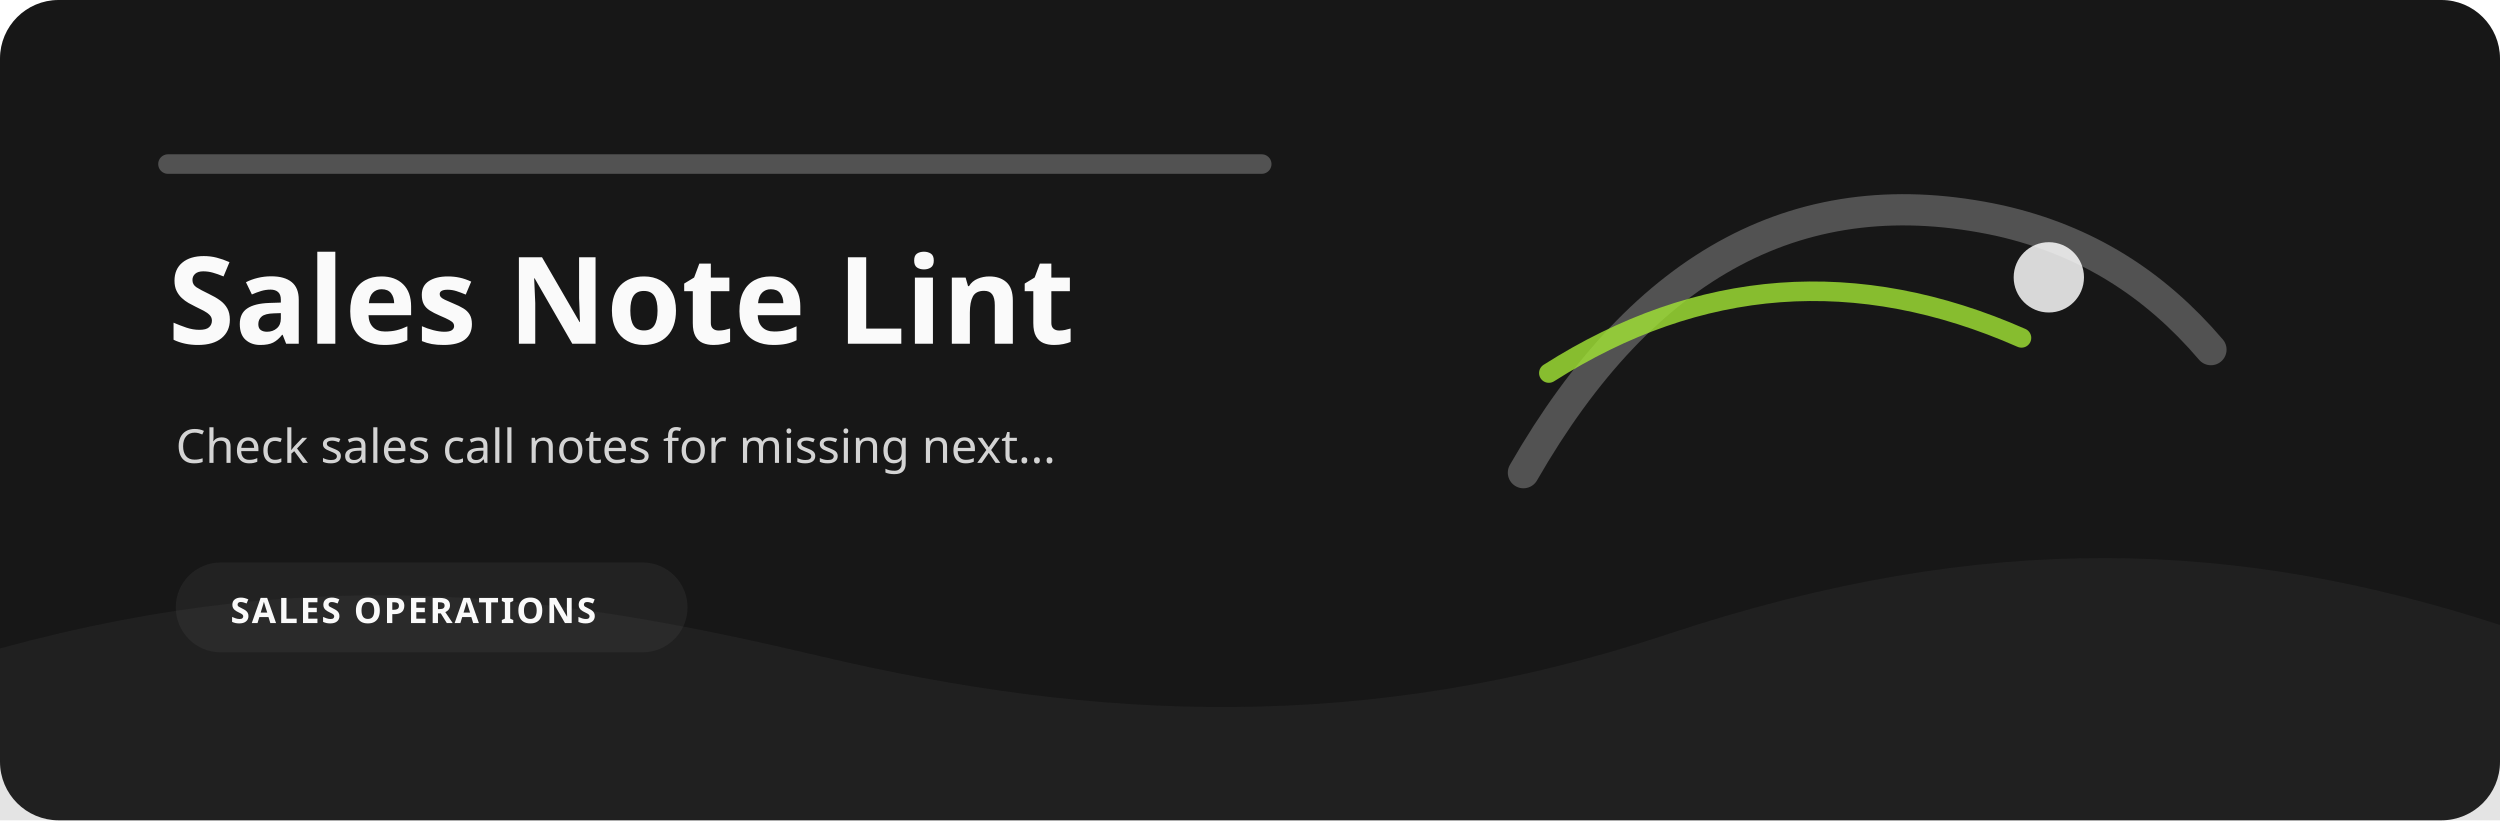
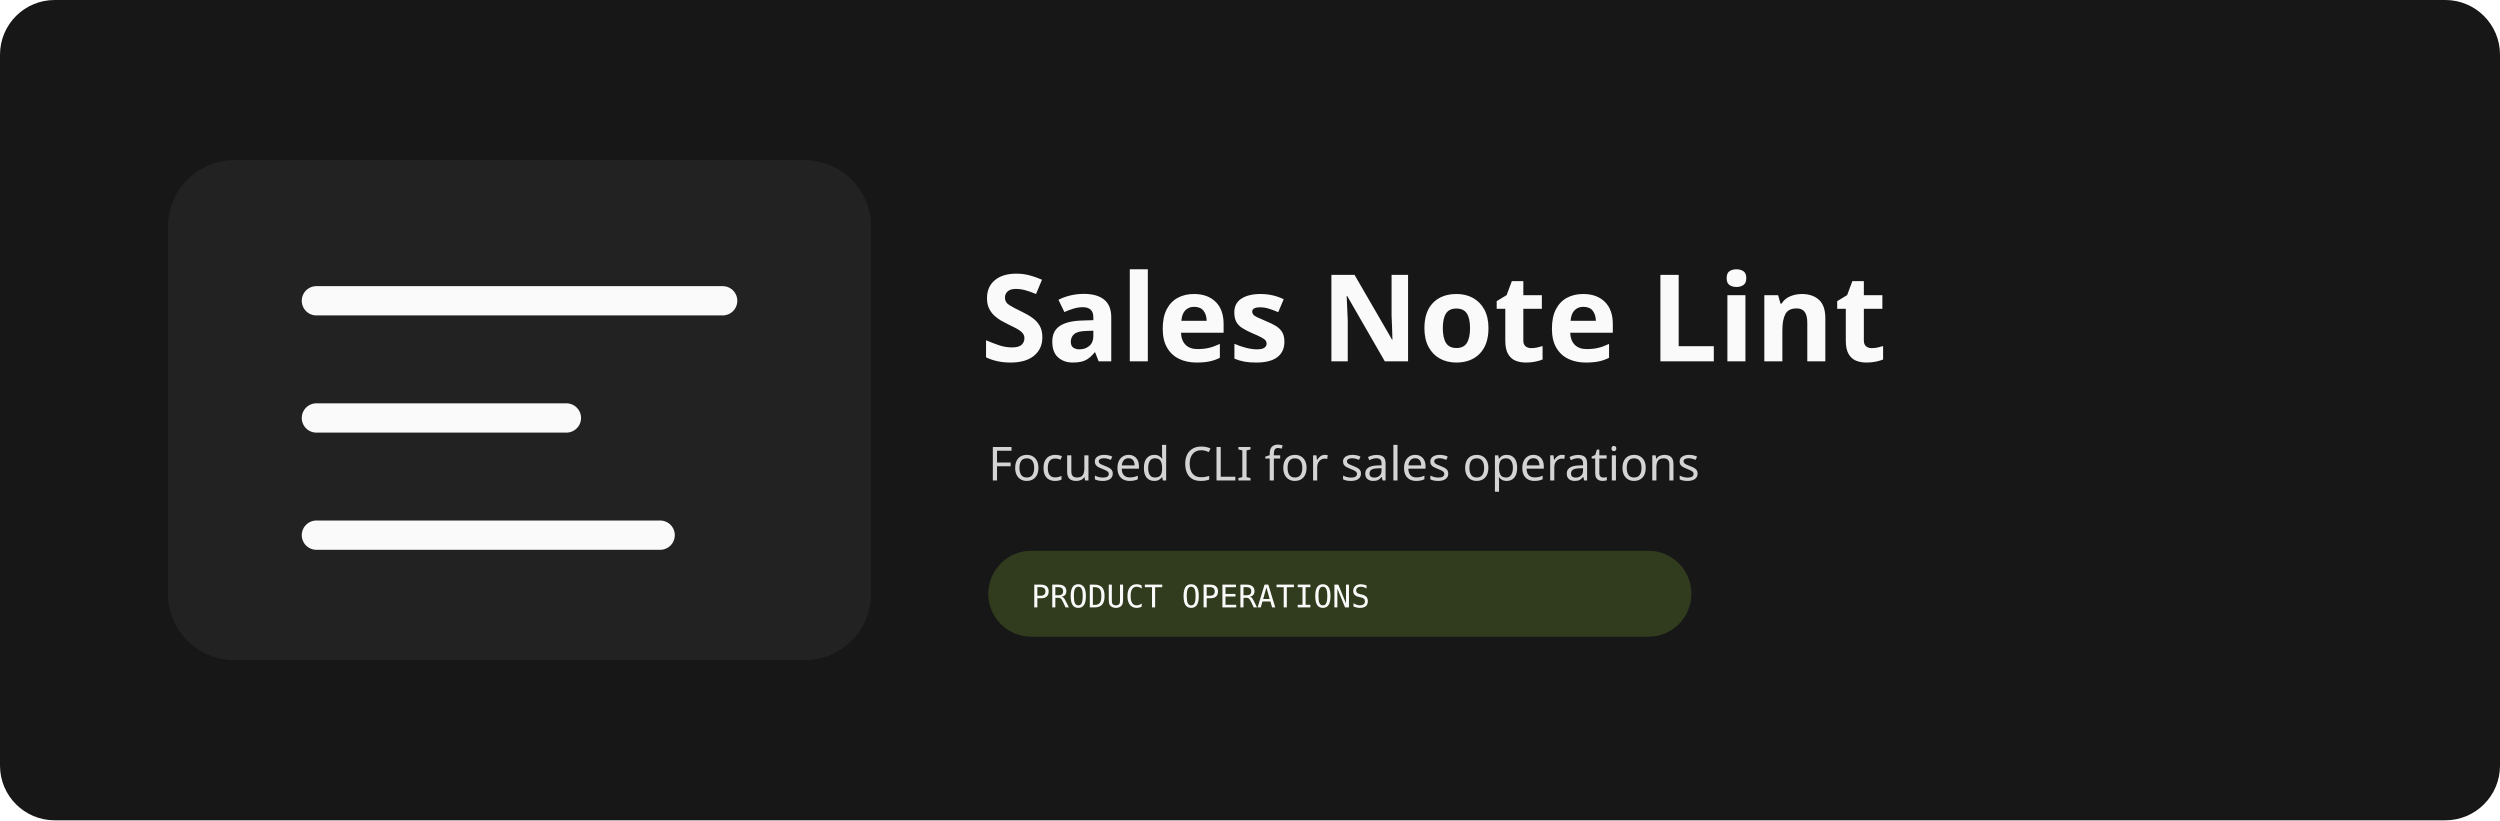
- <svg xmlns="http://www.w3.org/2000/svg" width="1280" height="420" viewBox="0 0 1280 420" fill="none" role="img" aria-label="Sales Note Lint project cover">
-   <rect width="1280" height="420" rx="30" fill="#171717" />
-   <path d="M0 332C168 286 293 306 420 336C560 369 699 376 853 325C1018 270 1148 277 1280 320V420H0V332Z" fill="#525252" opacity=".16" />
-   <path d="M86 84h560" stroke="#525252" stroke-width="10" stroke-linecap="round" />
-   <text x="86" y="176" fill="#fafafa" font-family="Space Grotesk, ui-sans-serif, system-ui" font-size="62" font-weight="800">Sales Note Lint</text>
-   <text x="90" y="237" fill="#d4d4d4" font-family="Space Grotesk, ui-sans-serif, system-ui" font-size="24" font-weight="500">Check sales call notes for missing next...</text>
-   <rect x="90" y="288" width="262" height="46" rx="23" fill="#525252" opacity=".20" />
-   <text x="118" y="319" fill="#fafafa" font-family="Space Grotesk, ui-sans-serif, system-ui" font-size="18" font-weight="800" letter-spacing="1">SALES OPERATIONS</text>
-   <path d="M780 242c62-108 143-151 244-129 44 10 79 32 108 66" fill="none" stroke="#525252" stroke-width="16" stroke-linecap="round" />
-   <path d="M793 191c77-49 158-55 242-18" fill="none" stroke="#a3e635" stroke-width="10" stroke-linecap="round" opacity=".8" />
-   <circle cx="1049" cy="142" r="18" fill="#fafafa" opacity=".85" />
+ <svg xmlns="http://www.w3.org/2000/svg" width="1280" height="420" viewBox="0 0 1280 420" fill="none" role="img" aria-label="Sales Note Lint cover">
+   <rect width="1280" height="420" rx="28" fill="#171717" />
+   <rect x="86" y="82" width="360" height="256" rx="34" fill="#525252" opacity=".18" />
+   <path d="M162 154h208M162 214h128M162 274h176" stroke="#fafafa" stroke-width="15" stroke-linecap="round" />
+   <text x="502" y="185" fill="#fafafa" font-family="Aptos, Segoe UI, ui-sans-serif, system-ui" font-size="62" font-weight="800">Sales Note Lint</text>
+   <text x="506" y="246" fill="#d4d4d4" font-family="Aptos, Segoe UI, ui-sans-serif, system-ui" font-size="24">Focused CLI for sales operations</text>
+   <rect x="506" y="282" width="360" height="44" rx="22" fill="#a3e635" opacity=".18" />
+   <text x="528" y="311" fill="#fafafa" font-family="ui-monospace, SFMono-Regular, Menlo, monospace" font-size="16">PRODUCT OPERATIONS</text>
</svg>
